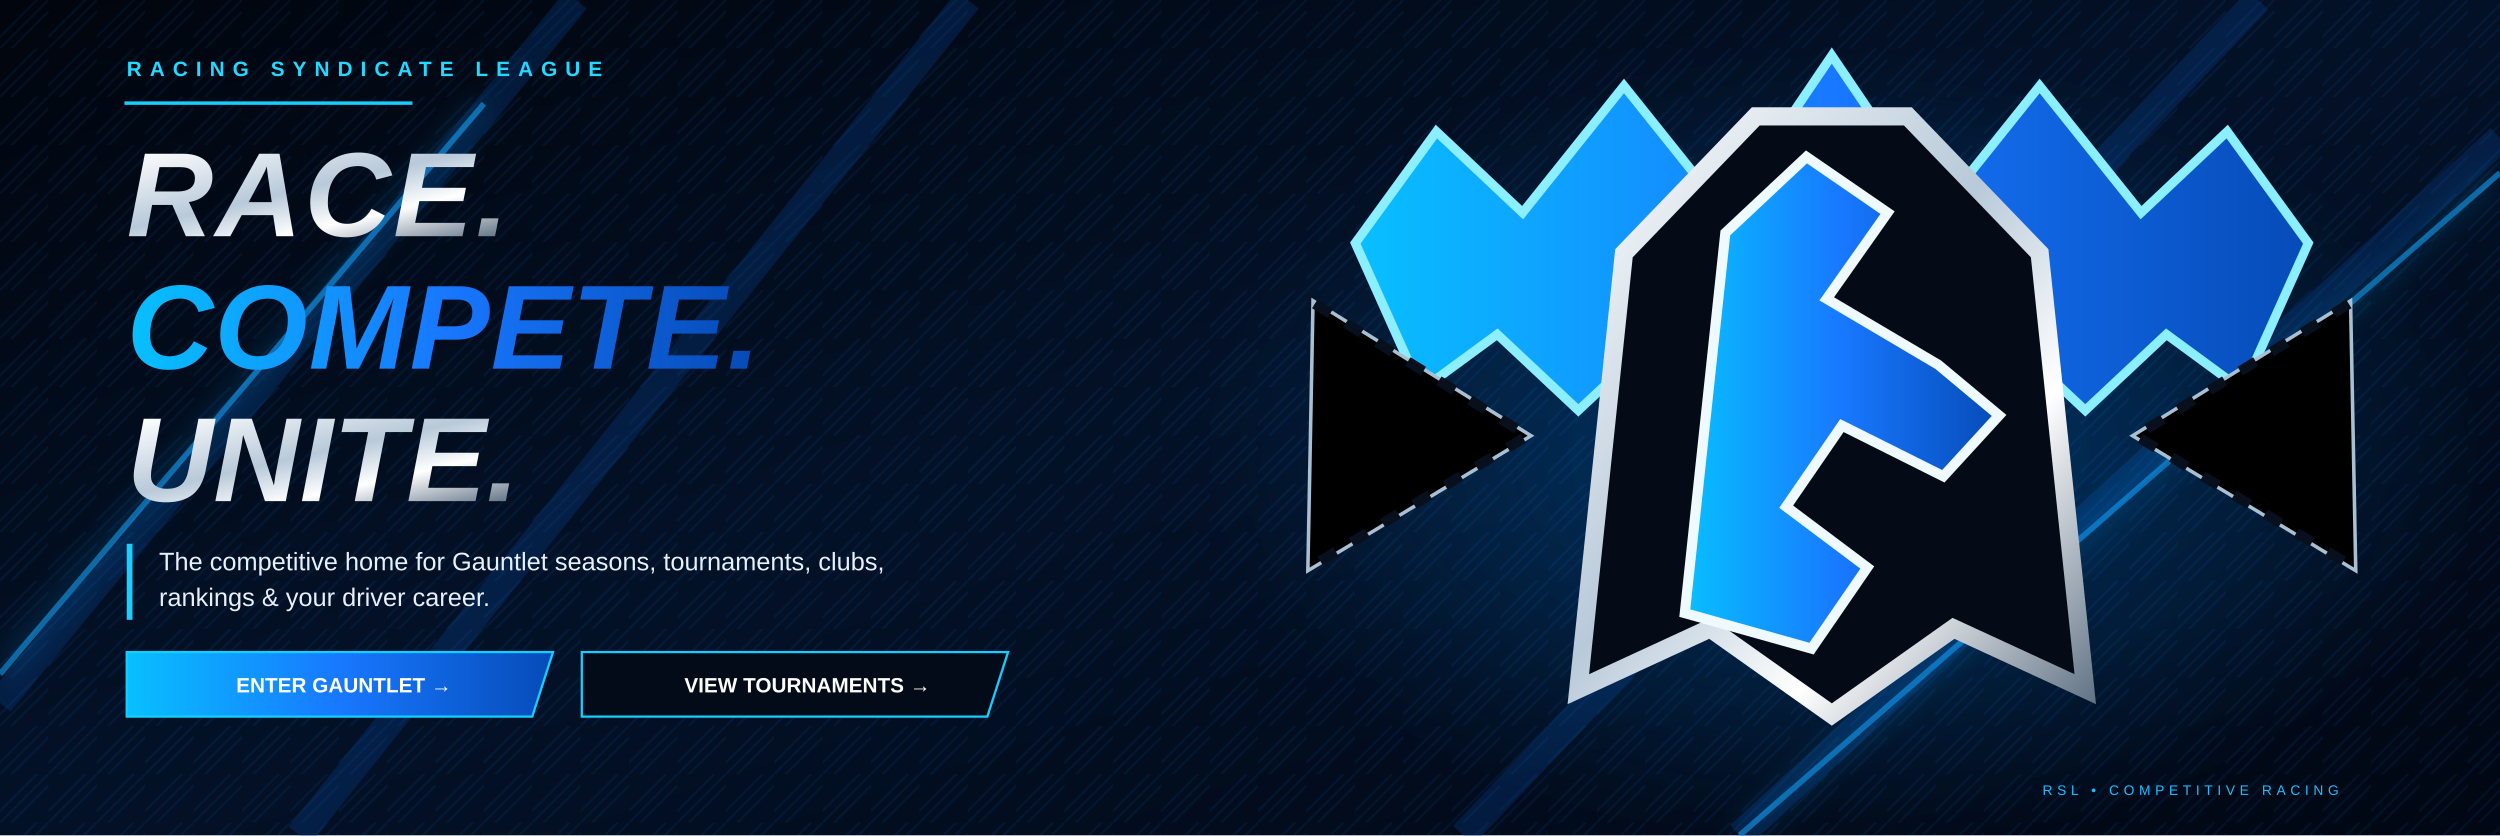
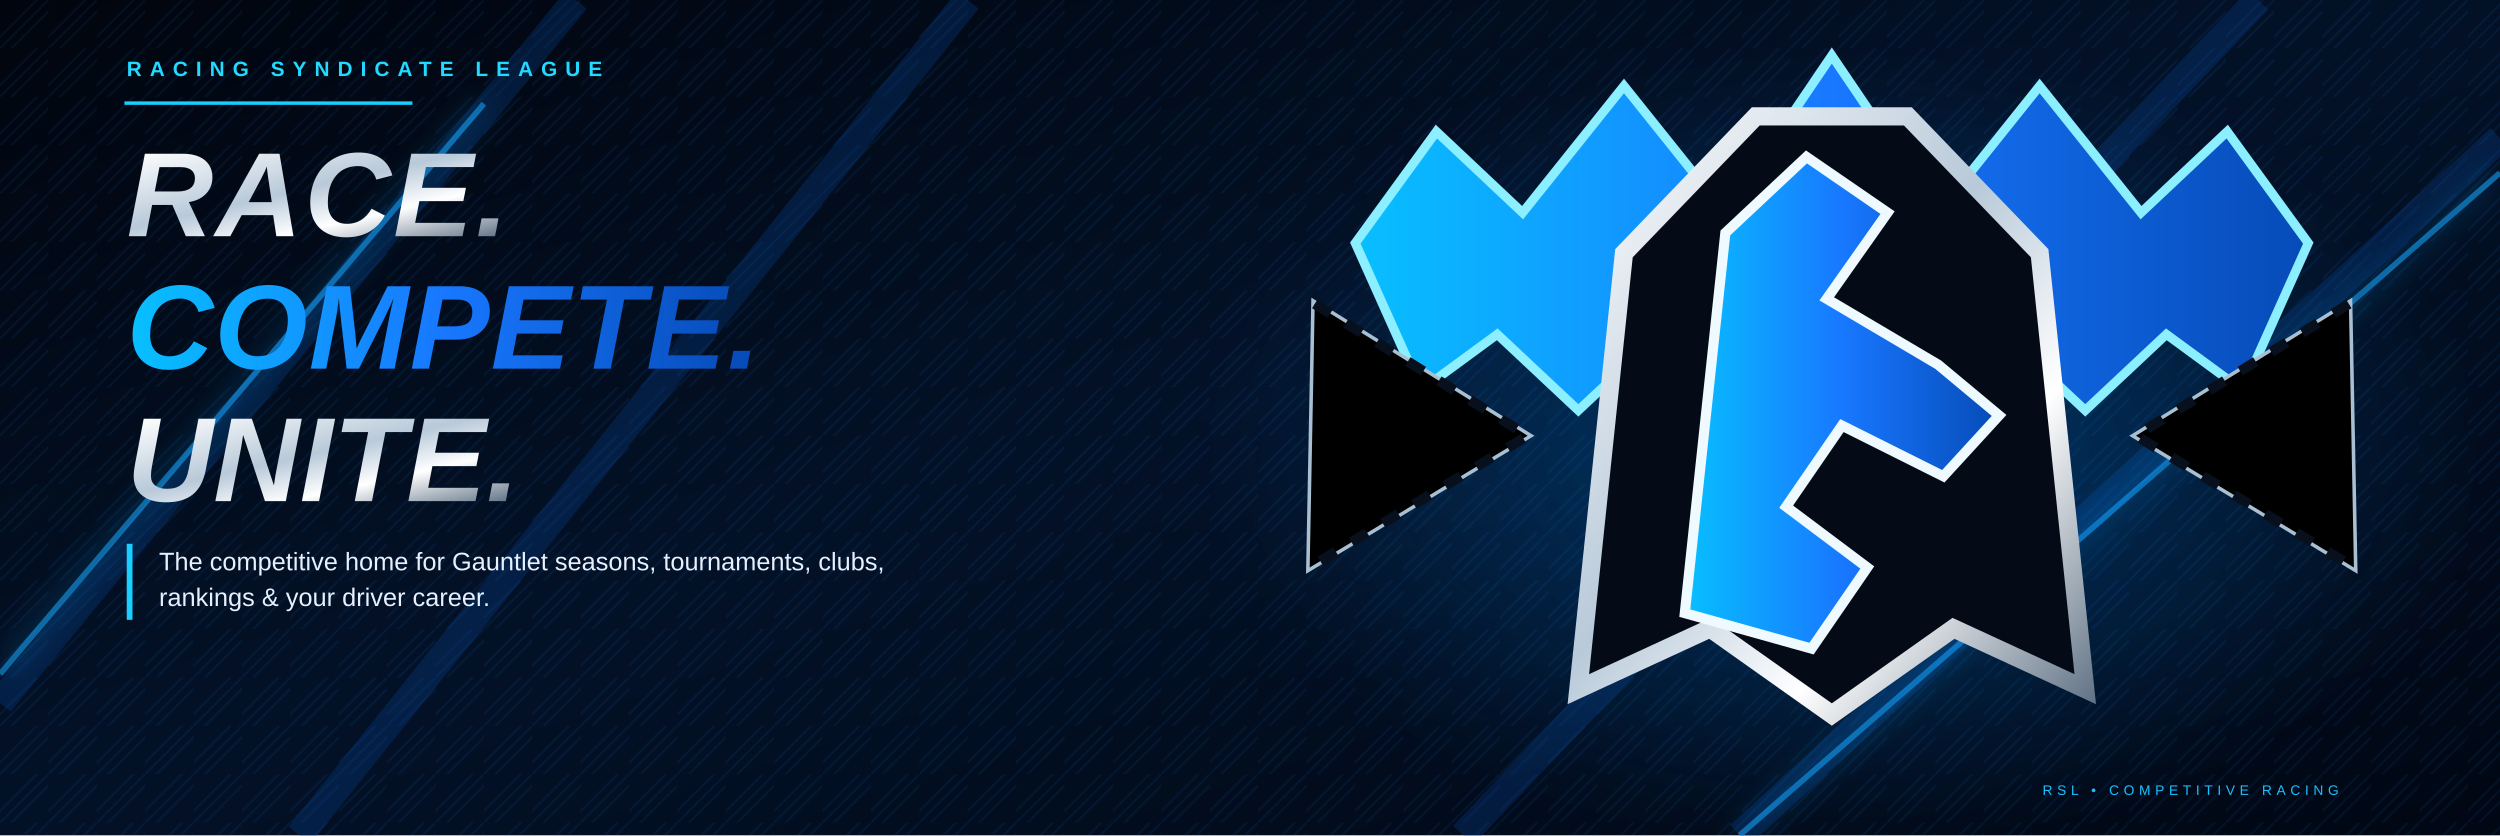
<svg xmlns="http://www.w3.org/2000/svg" width="2170" height="725" viewBox="0 0 2170 725">
  <defs>
    <linearGradient id="bg" x1="0" y1="0" x2="1" y2="1">
      <stop stop-color="#01050d" />
      <stop offset=".48" stop-color="#031127" />
      <stop offset="1" stop-color="#010713" />
    </linearGradient>
    <linearGradient id="blue" x1="0" y1="0" x2="1" y2="0">
      <stop stop-color="#08bfff" />
      <stop offset=".5" stop-color="#1878ff" />
      <stop offset="1" stop-color="#064bb8" />
    </linearGradient>
    <linearGradient id="silver" x1="0" y1="0" x2="1" y2="1">
      <stop stop-color="#fff" />
      <stop offset=".45" stop-color="#b8c9d9" />
      <stop offset=".7" stop-color="#fff" />
      <stop offset="1" stop-color="#617386" />
    </linearGradient>
    <radialGradient id="glow">
      <stop stop-color="#168cff" stop-opacity=".35" />
      <stop offset="1" stop-color="#168cff" stop-opacity="0" />
    </radialGradient>
    <pattern id="mesh" width="42" height="42" patternUnits="userSpaceOnUse">
      <path d="M0 42L42 0M-10 42L42-10M0 52L52 0" stroke="#168cff" stroke-opacity=".08" stroke-width="2" />
    </pattern>
    <filter id="g">
      <feGaussianBlur stdDeviation="12" result="b" />
      <feMerge>
        <feMergeNode in="b" />
        <feMergeNode in="SourceGraphic" />
      </feMerge>
    </filter>
    <filter id="soft">
      <feGaussianBlur stdDeviation="28" />
    </filter>
  </defs>
  <rect width="2170" height="725" fill="url(#bg)" />
  <rect width="2170" height="725" fill="url(#mesh)" />
  <path d="M0 610L500 0M260 725L840 0M1270 725L1960 0M1510 725L2170 120" stroke="#0b4fa9" stroke-opacity=".25" stroke-width="24" />
  <path d="M0 585L420 90M1510 725L2170 150" stroke="#16a8ff" stroke-opacity=".55" stroke-width="5" filter="url(#g)" />
  <ellipse cx="1600" cy="390" rx="560" ry="340" fill="url(#glow)" filter="url(#soft)" />
  <path d="M0 665H2170" stroke="#12bfff" stroke-opacity=".55" stroke-width="4" filter="url(#g)" />
  <g font-family="Arial,Helvetica,sans-serif" font-weight="700">
    <text x="110" y="66" fill="#22d9ff" font-size="18" letter-spacing="7">RACING SYNDICATE LEAGUE</text>
    <rect x="108" y="88" width="250" height="3" fill="#16cfff" />
    <text x="110" y="205" fill="url(#silver)" font-size="104" font-style="italic" letter-spacing="2">RACE.</text>
    <text x="110" y="320" fill="url(#blue)" font-size="104" font-style="italic" letter-spacing="1">COMPETE.</text>
    <text x="110" y="435" fill="url(#silver)" font-size="104" font-style="italic">UNITE.</text>
  </g>
  <rect x="110" y="472" width="5" height="66" fill="#19cfff" />
  <text x="138" y="495" fill="#e6f0ff" font-family="Arial,Helvetica,sans-serif" font-size="22">The competitive home for Gauntlet seasons, tournaments, clubs,</text>
  <text x="138" y="526" fill="#e6f0ff" font-family="Arial,Helvetica,sans-serif" font-size="22">rankings &amp; your driver career.</text>
-   <g font-family="Arial,Helvetica,sans-serif" font-weight="700" font-size="18">
-     <path d="M110 566H480L462 622H110Z" fill="url(#blue)" stroke="#12cfff" stroke-width="2" />
-     <text x="205" y="601" fill="#fff">ENTER GAUNTLET →</text>
-     <path d="M505 566H875L857 622H505Z" fill="#030b18" stroke="#12cfff" stroke-width="2" />
-     <text x="594" y="601" fill="#fff">VIEW TOURNAMENTS →</text>
-   </g>
  <g transform="translate(1590 365) scale(.88)">
    <path d="M-470-175L-390-285L-305-205L-205-330L-105-205L0-360L105-205L205-330L305-205L390-285L470-175L405-30L330-85L250-10L170-85L85-15L0-95L-85-15L-170-85L-250-10L-330-85L-405-30Z" fill="url(#blue)" stroke="#8cefff" stroke-width="9" />
    <path d="M-250 265L-205-165L-75-300L75-300L205-165L250 265L120 205L0 290L-120 205Z" fill="#050b16" stroke="url(#silver)" stroke-width="18" />
    <path d="M-145 190L-105-185L-25-260L55-205L-5-120L105-55L165-5L110 55L10 5L-45 85L35 145L-20 225Z" fill="url(#blue)" stroke="#eefaff" stroke-width="10" />
    <path d="M-510-115L-300 15L-515 145Z" fill="#fff" stroke="#a9bfd2" stroke-width="7" />
    <path d="M510-115L300 15L515 145Z" fill="#fff" stroke="#a9bfd2" stroke-width="7" />
    <path d="M-510-115L-300 15L-515 145M510-115L300 15L515 145" stroke="#07101c" stroke-width="10" stroke-dasharray="18 18" />
  </g>
  <text x="2030" y="690" text-anchor="end" fill="#1bbfff" font-family="Arial,Helvetica,sans-serif" font-size="12" letter-spacing="4">RSL • COMPETITIVE RACING</text>
</svg>
